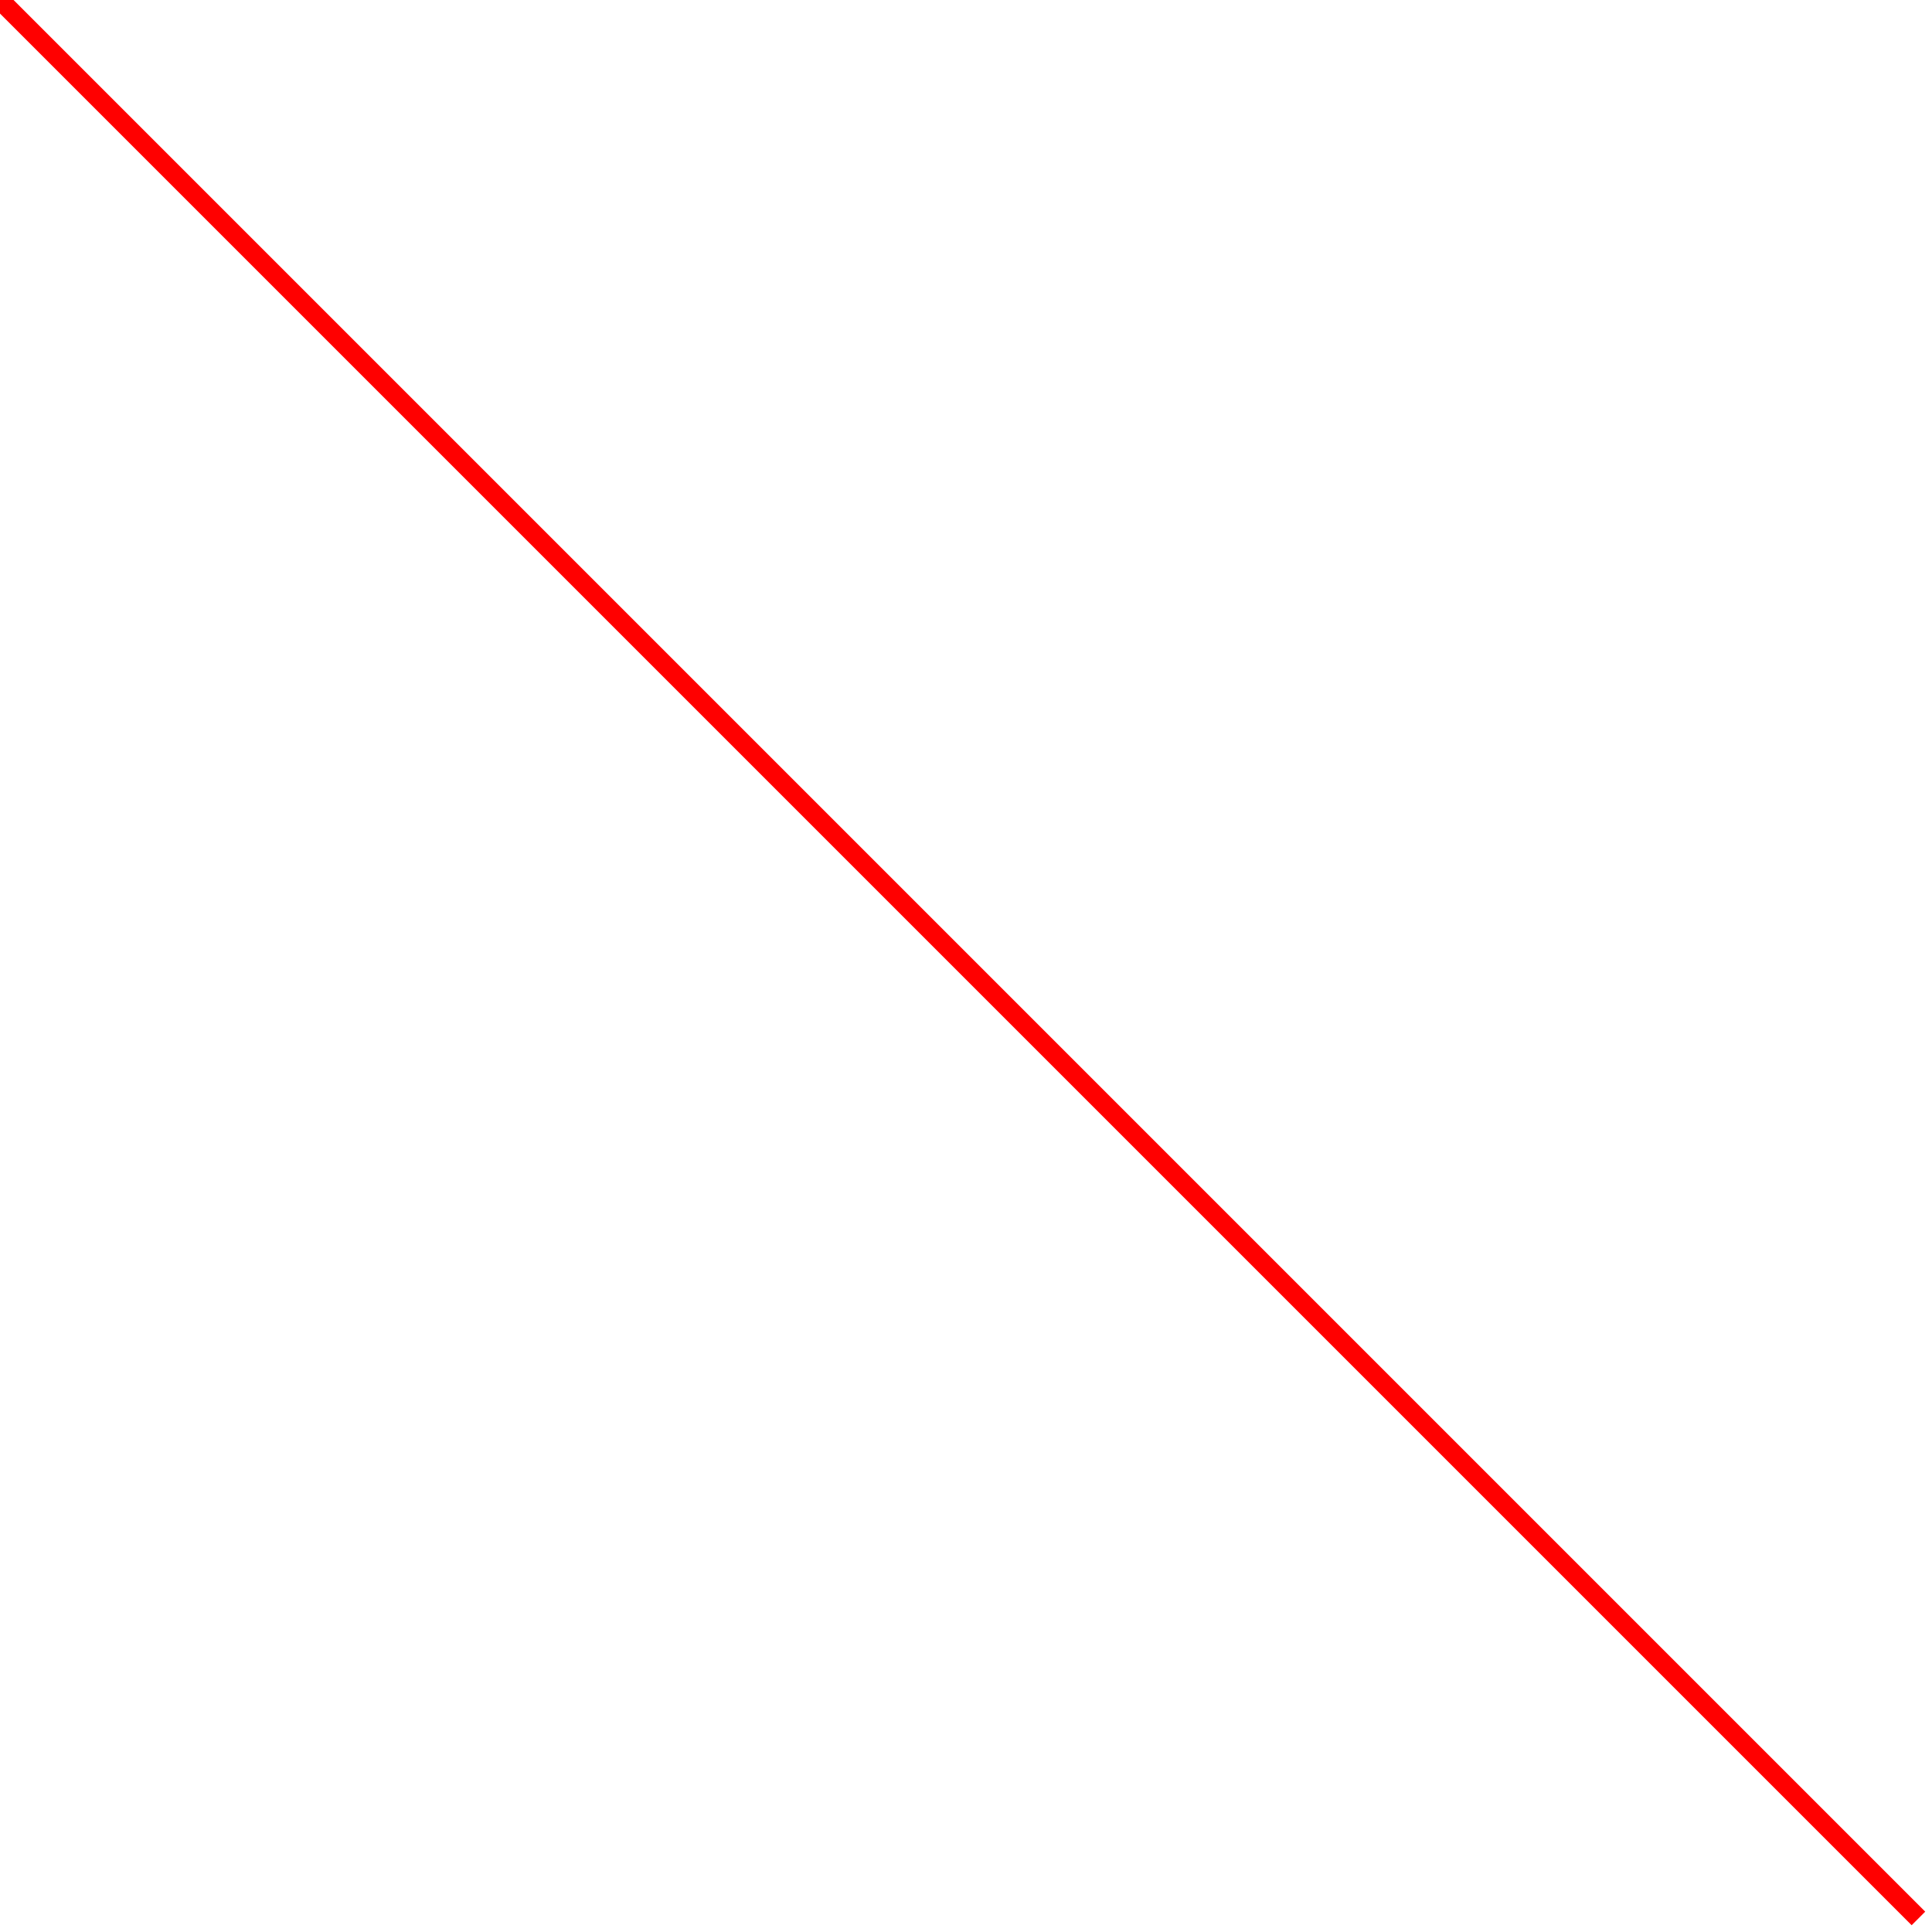
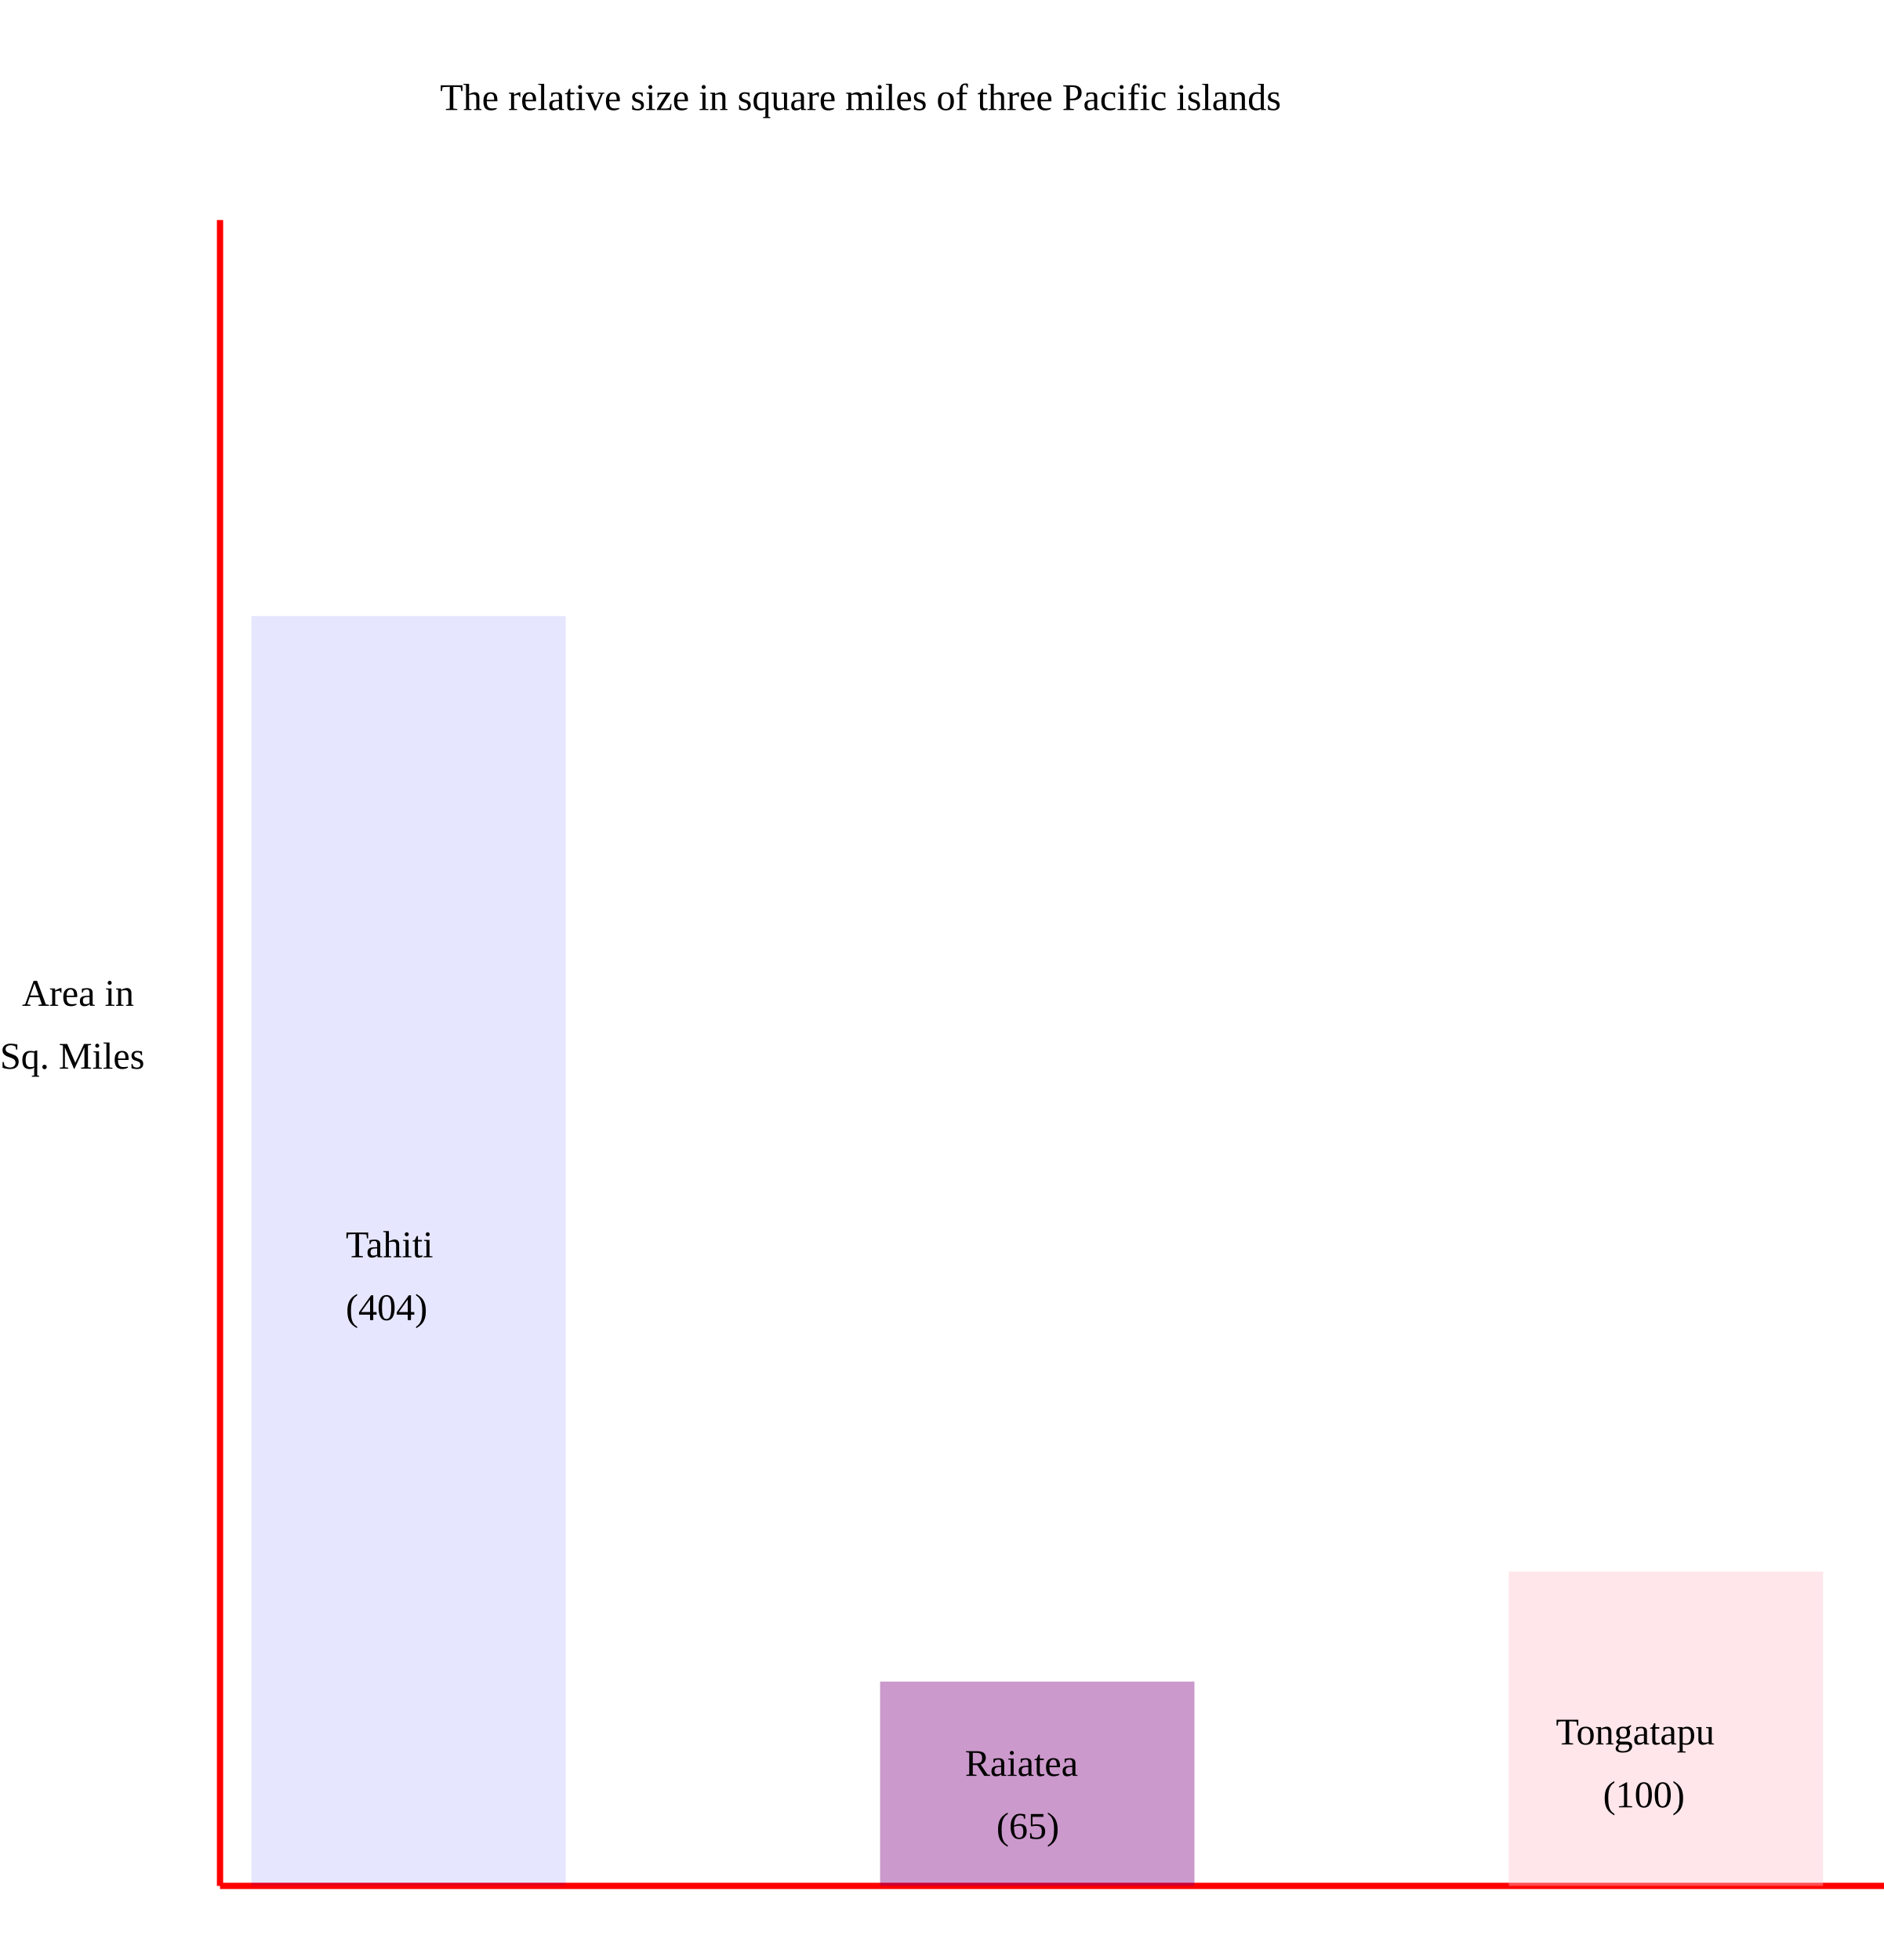
<svg xmlns="http://www.w3.org/2000/svg" width="100%" height="100%">
  <g alignment-baseline="baseline">
-     <line x1="0" y1="0" x2="200" y2="200" style="stroke:rgb(255,0,0);stroke-width:2" />
+     <line x1="70" y1="70" x2="70" y2="600" style="stroke:rgb(255,0,0);stroke-width:2" />
+     <line x1="600" y1="600" x2="70" y2="600" style="stroke:rgb(255,0,0);stroke-width:2" />
+     <rect x="80" y="196" width="100" height="404" style="fill:blue; fill-opacity:0.1;stroke-opacity:0.9" />
+     <rect x="280" y="535" width="100" height="65" style="fill:purple; fill-opacity:0.4;stroke-opacity:0.9" />
+     <rect x="480" y="500" width="100" height="100" style="fill:pink; fill-opacity:0.4;stroke-opacity:0.9" />
+     <text x="140" y="35" fill="black">The relative size in square miles of three Pacific islands</text>
+     <text x="110" y="400" fill="black">Tahiti</text>
+     <text x="307" y="565" fill="black">Raiatea</text>
+     <text x="495" y="555" fill="black">Tongatapu</text>
+     <text x="7" y="320" fill="black">Area in</text>
+     <text x="0" y="340" fill="black">Sq. Miles</text>
+     <text x="306" y="650" fill="black">Islands</text>
+     <text x="110" y="420" fill="black">(404)</text>
+     <text x="317" y="585" fill="black">(65)</text>
+     <text x="510" y="575" fill="black">(100)</text>
  </g>
</svg>
